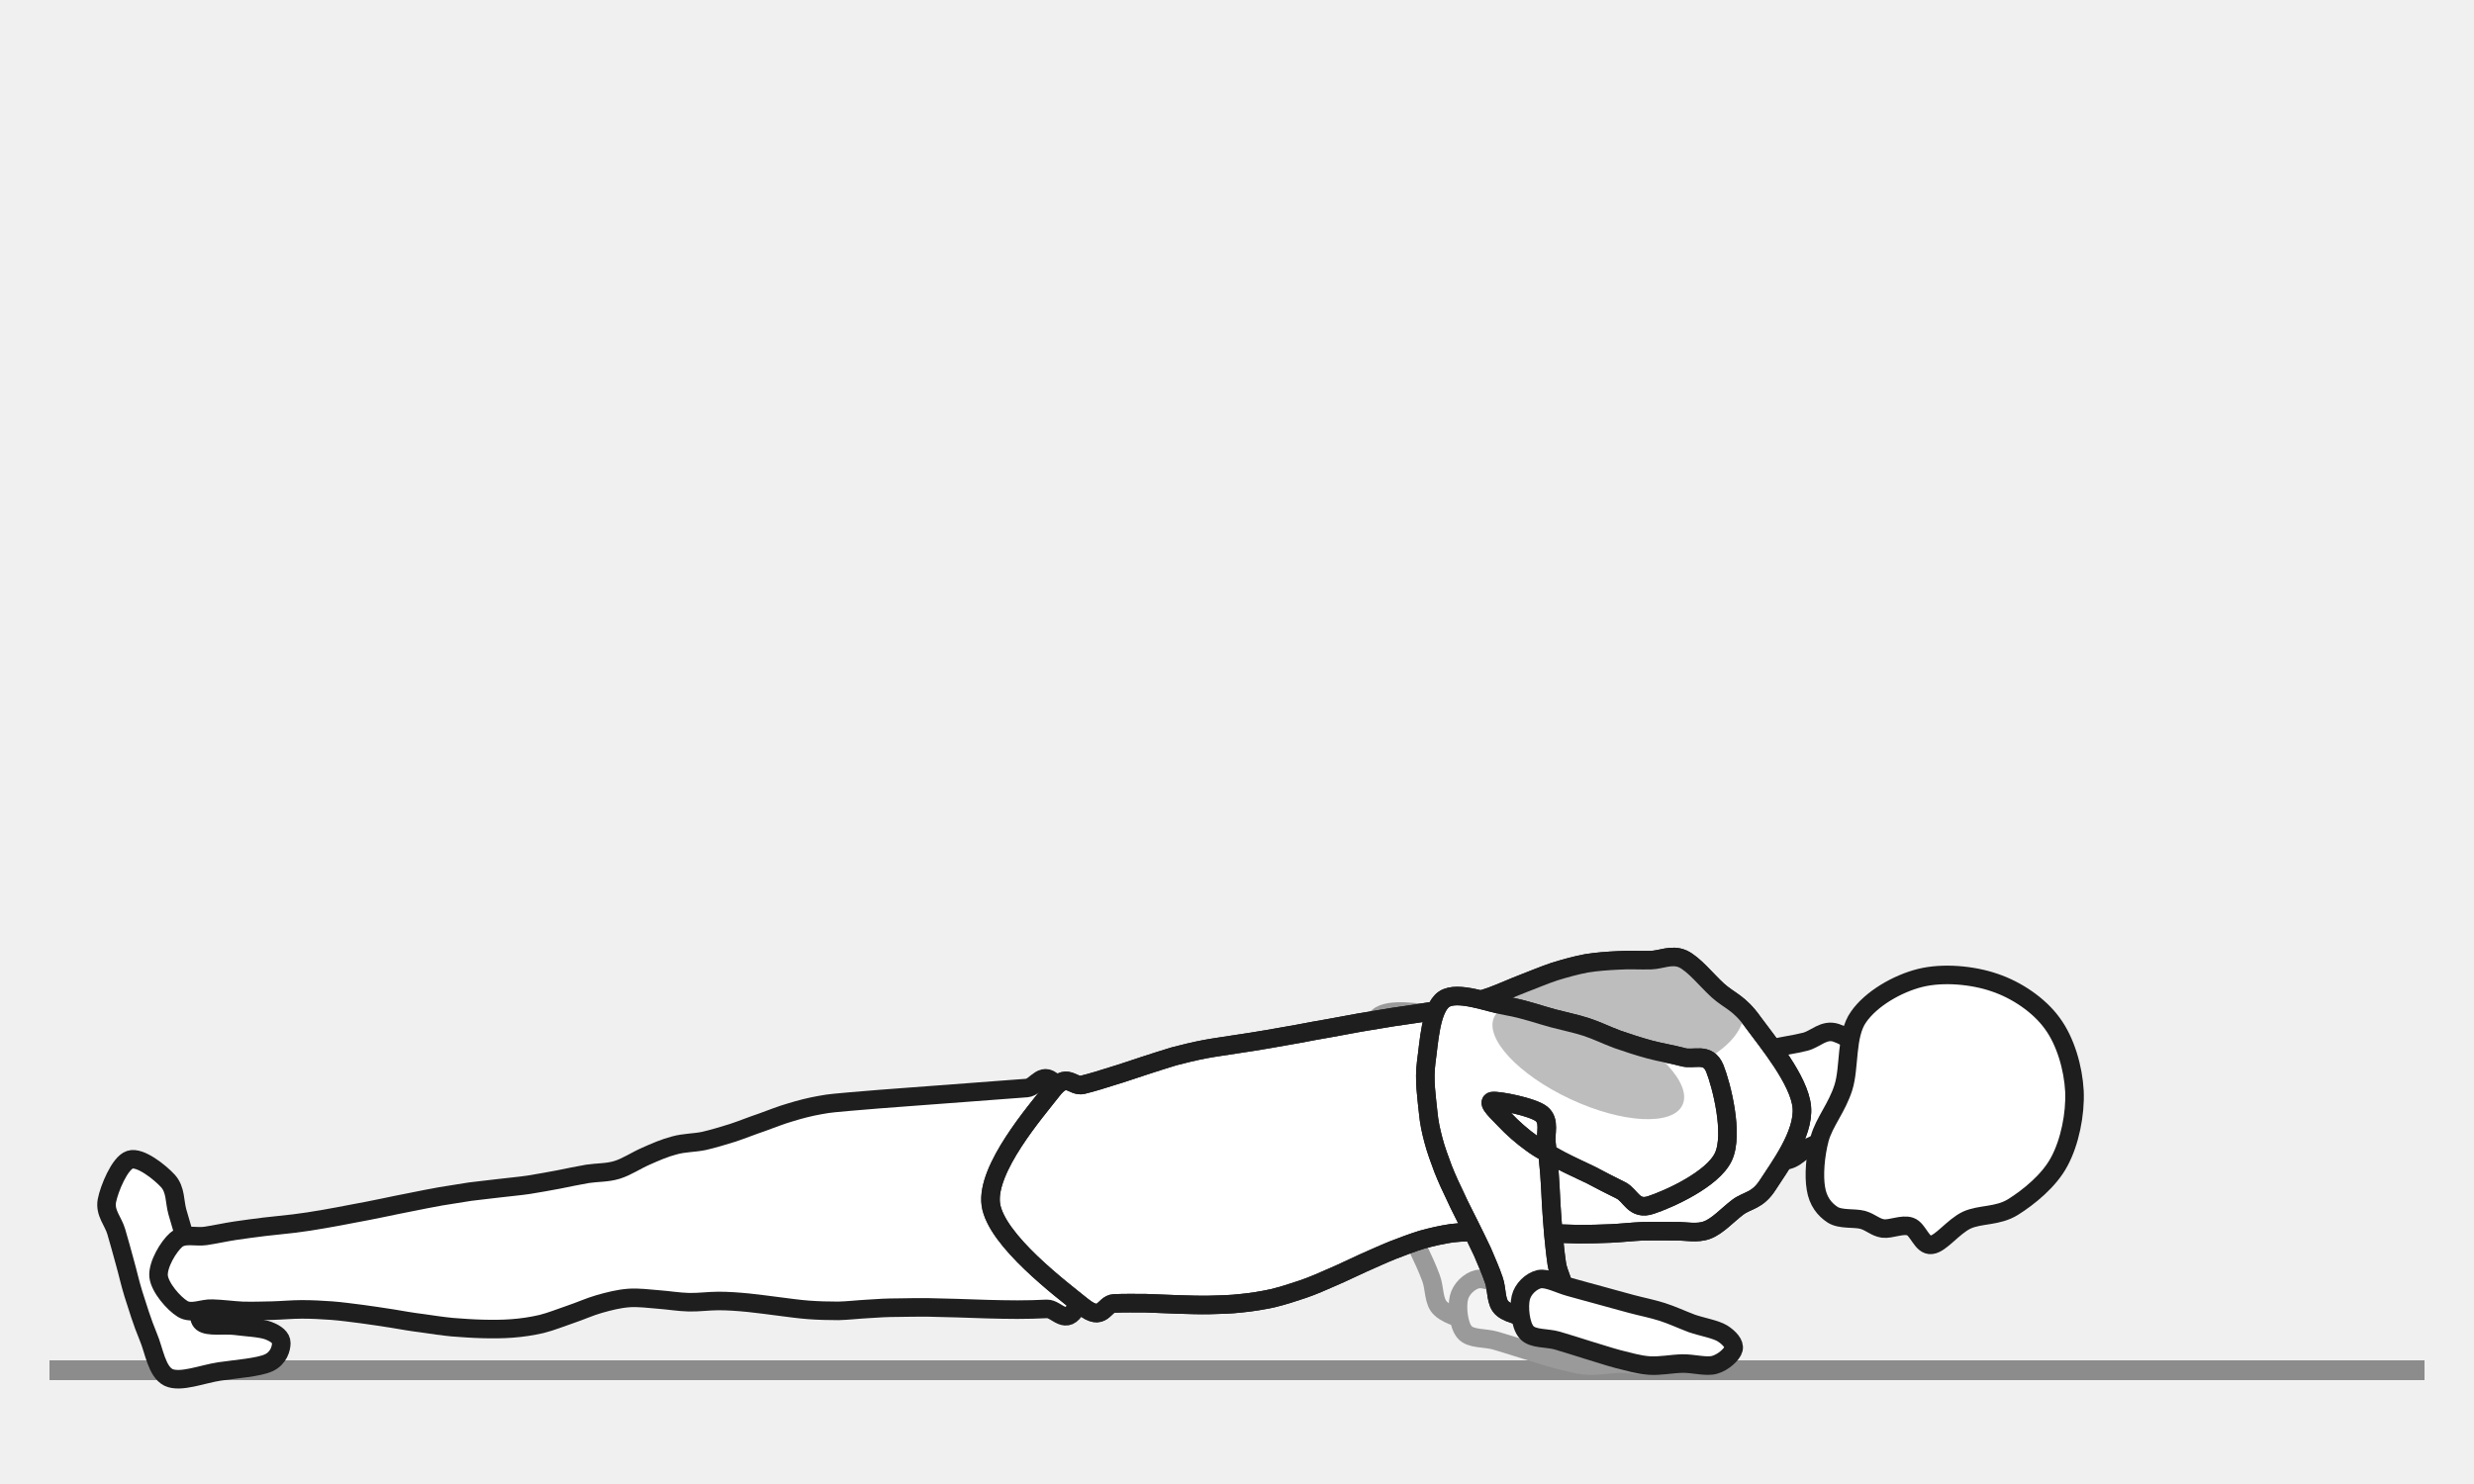
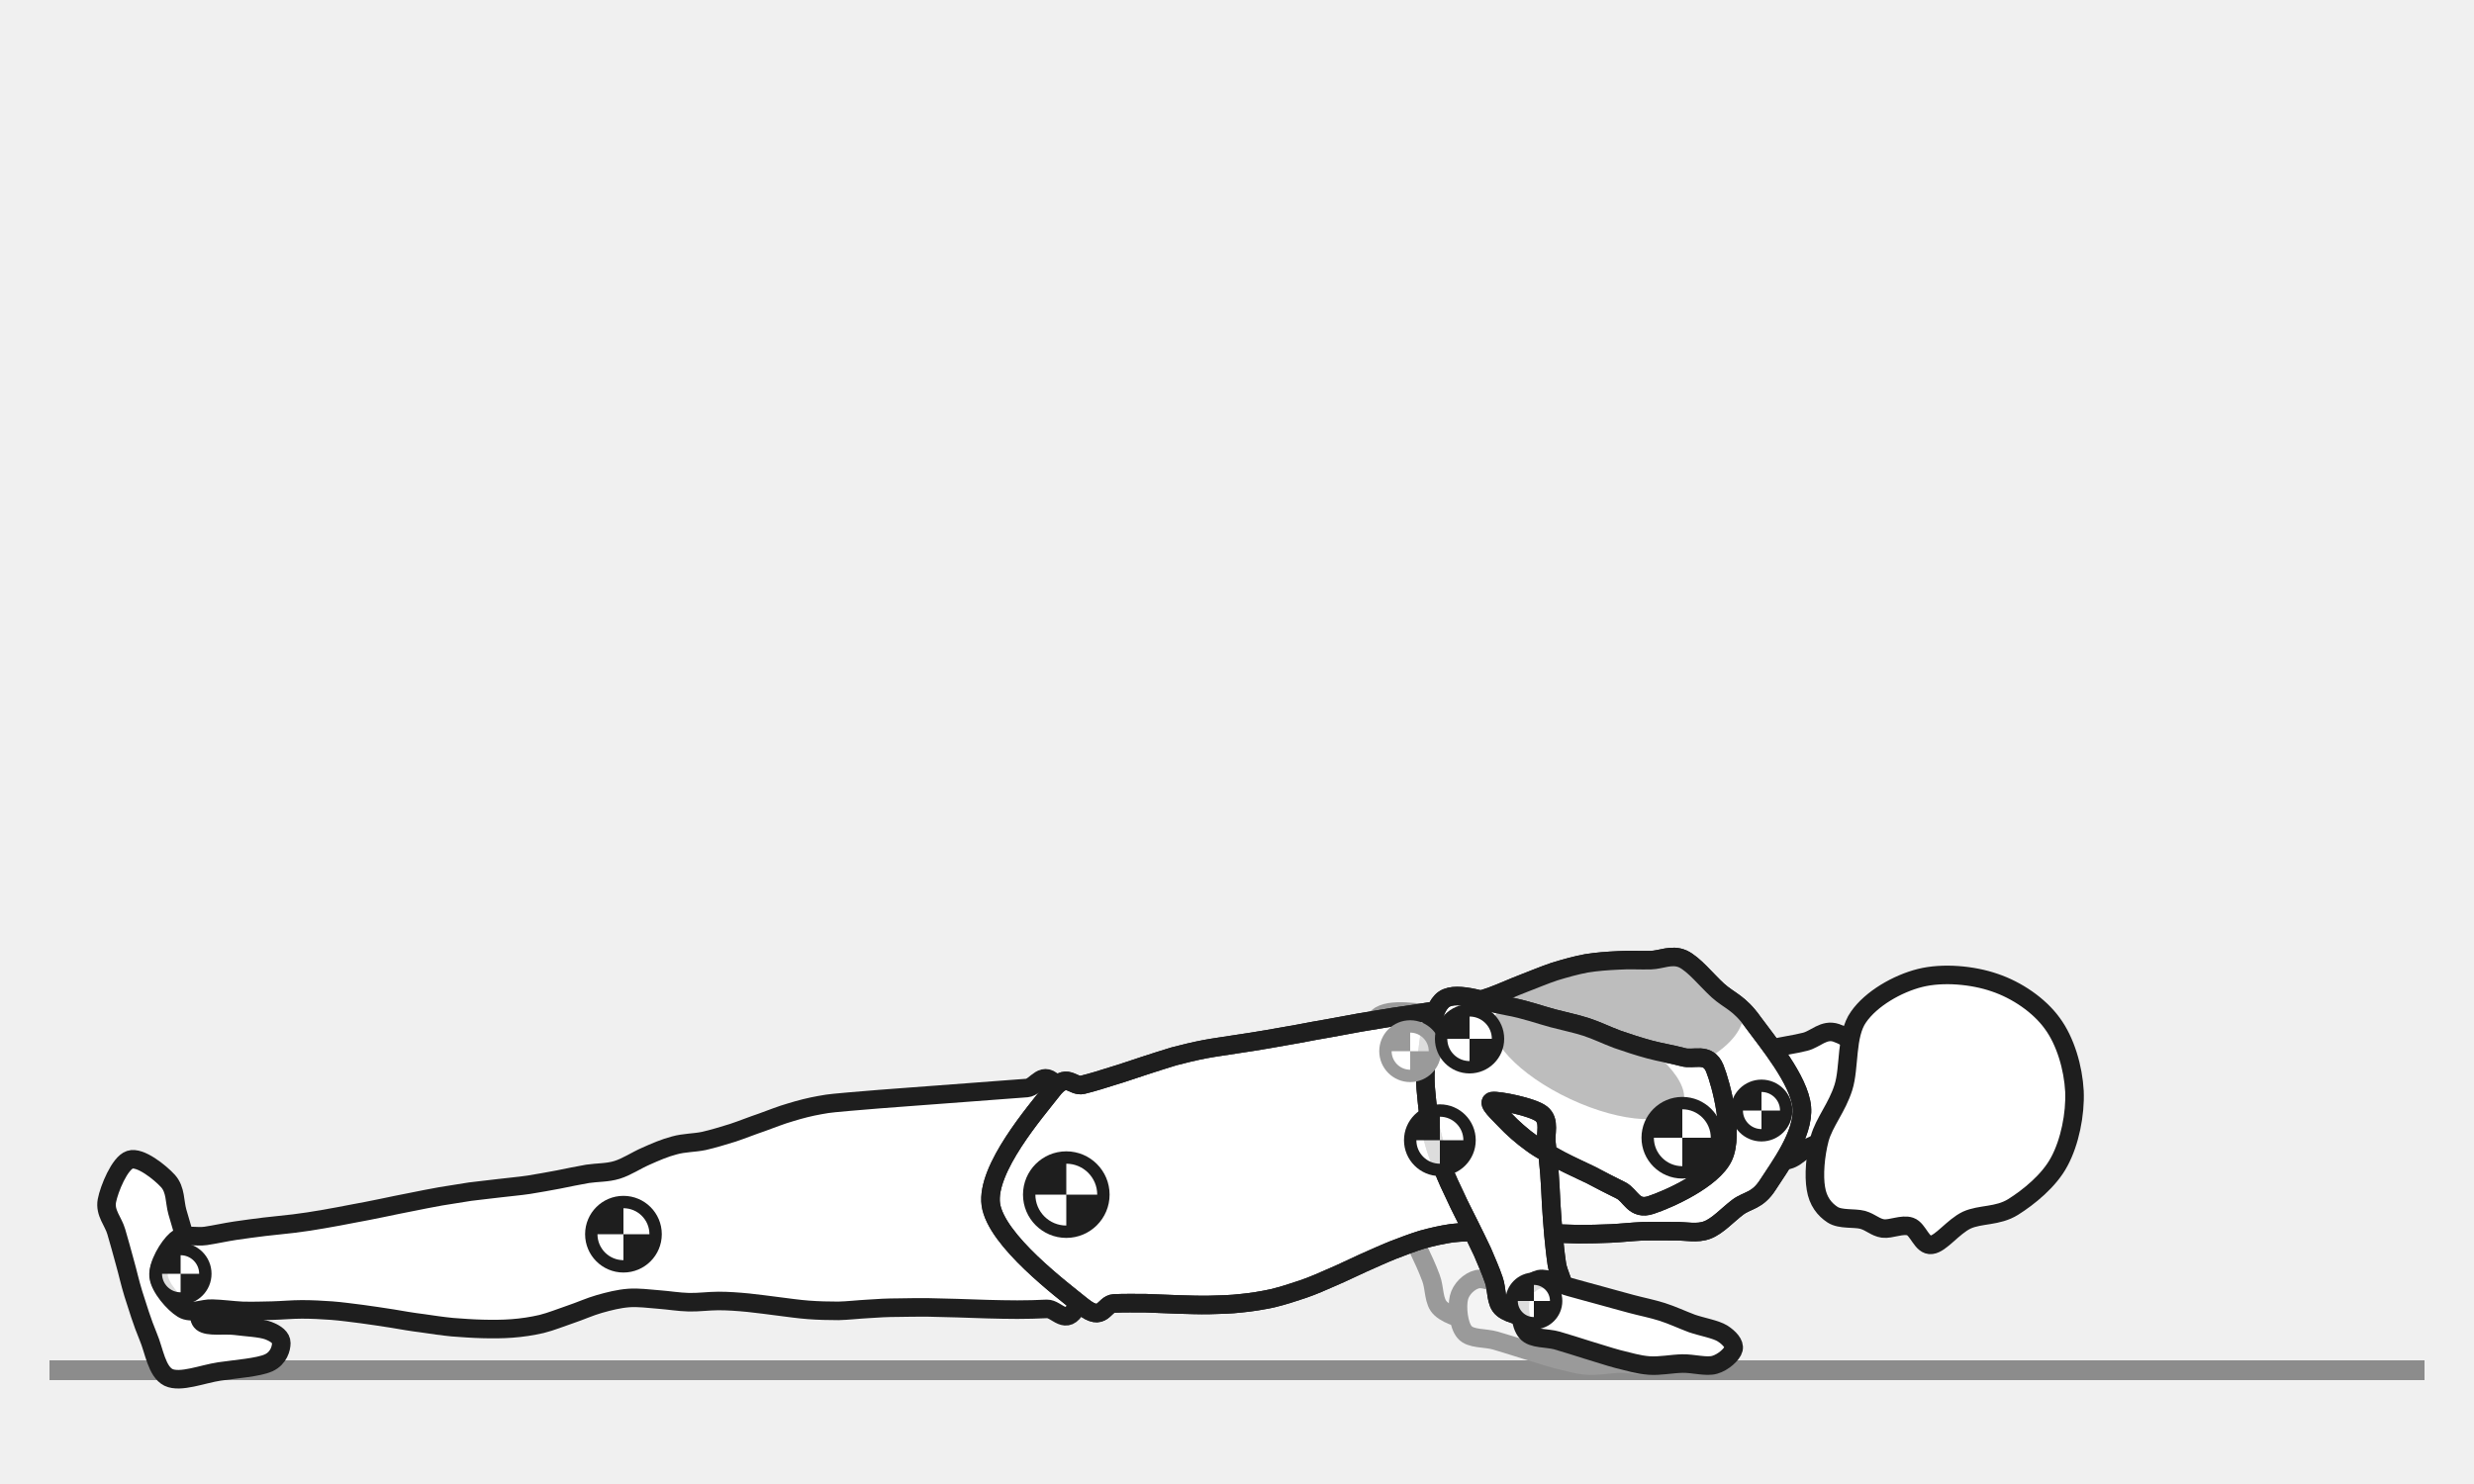
<svg xmlns="http://www.w3.org/2000/svg" viewBox="0 0 100 60" role="img" aria-label="腕立て伏せ 下の姿勢">
  <defs>
    <clipPath id="pu2c1">
      <path d="M71.46 47.90 C71.03 48.57 70.64 48.51 70.24 48.81 C69.83 49.12 69.43 49.57 69.01 49.73 C68.59 49.89 68.15 49.77 67.71 49.78 C67.28 49.78 66.84 49.77 66.41 49.78 C65.97 49.80 65.54 49.85 65.11 49.87 C64.68 49.89 64.24 49.90 63.81 49.90 C63.37 49.89 62.94 49.87 62.50 49.86 C62.06 49.85 61.62 49.82 61.19 49.81 C60.76 49.80 60.35 49.79 59.93 49.80 C59.51 49.81 59.09 49.81 58.68 49.86 C58.27 49.92 57.88 50.01 57.48 50.12 C57.09 50.24 56.70 50.39 56.31 50.54 C55.91 50.70 55.50 50.89 55.09 51.07 C54.69 51.25 54.29 51.45 53.89 51.62 C53.48 51.80 53.08 51.98 52.67 52.12 C52.26 52.26 51.85 52.39 51.44 52.49 C51.02 52.58 50.60 52.65 50.18 52.69 C49.75 52.74 49.33 52.75 48.90 52.76 C48.47 52.77 48.04 52.75 47.61 52.74 C47.18 52.73 46.74 52.70 46.31 52.69 C45.88 52.69 45.45 52.68 45.03 52.70 C44.60 52.72 44.59 53.48 43.76 52.82 C42.93 52.15 40.26 50.15 40.05 48.70 C39.85 47.25 41.89 44.91 42.51 44.11 C43.12 43.30 43.34 43.96 43.76 43.86 C44.17 43.76 44.58 43.63 44.99 43.50 C45.40 43.38 45.81 43.23 46.22 43.10 C46.63 42.97 47.04 42.83 47.45 42.71 C47.87 42.60 48.28 42.50 48.70 42.42 C49.12 42.34 49.54 42.29 49.96 42.22 C50.38 42.16 50.80 42.09 51.22 42.02 C51.64 41.95 52.05 41.87 52.47 41.80 C52.89 41.72 53.31 41.64 53.73 41.57 C54.15 41.49 54.55 41.42 54.98 41.34 C55.41 41.27 55.87 41.19 56.31 41.12 C56.75 41.05 57.19 41.00 57.64 40.92 C58.08 40.85 58.54 40.80 58.99 40.69 C59.43 40.58 59.89 40.42 60.32 40.27 C60.75 40.11 61.16 39.92 61.58 39.76 C62.00 39.60 62.42 39.42 62.84 39.28 C63.27 39.15 63.69 39.03 64.12 38.95 C64.55 38.88 64.98 38.85 65.41 38.83 C65.85 38.80 66.28 38.83 66.72 38.82 C67.15 38.81 67.56 38.57 68.02 38.77 C68.47 38.98 68.97 39.62 69.44 40.05 C69.91 40.47 70.30 40.54 70.86 41.33 C71.43 42.11 72.73 43.67 72.83 44.76 C72.93 45.86 71.89 47.22 71.46 47.90Z" />
    </clipPath>
    <clipPath id="pu2c2">
      <path d="M66.73 48.72 C66.04 48.95 65.92 48.33 65.52 48.13 C65.11 47.93 64.71 47.72 64.31 47.51 C63.90 47.31 63.49 47.13 63.09 46.92 C62.69 46.70 62.29 46.50 61.92 46.23 C61.54 45.96 61.12 45.59 60.85 45.30 C60.59 45.02 60.08 44.57 60.32 44.52 C60.56 44.48 61.94 44.75 62.30 45.03 C62.67 45.32 62.45 45.83 62.51 46.23 C62.56 46.64 62.59 47.04 62.63 47.45 C62.66 47.86 62.68 48.27 62.70 48.68 C62.73 49.09 62.75 49.50 62.79 49.91 C62.83 50.32 62.87 50.72 62.93 51.12 C62.99 51.52 63.30 51.97 63.17 52.31 C63.04 52.66 62.55 53.11 62.15 53.21 C61.74 53.31 61.03 53.15 60.74 52.91 C60.44 52.67 60.52 52.13 60.38 51.75 C60.25 51.37 60.08 50.99 59.92 50.61 C59.75 50.24 59.56 49.87 59.38 49.50 C59.20 49.13 59.00 48.76 58.83 48.38 C58.65 48.01 58.48 47.64 58.33 47.26 C58.19 46.88 58.04 46.49 57.94 46.10 C57.84 45.71 57.77 45.44 57.72 44.91 C57.67 44.38 57.55 43.68 57.65 42.93 C57.76 42.18 57.82 40.78 58.37 40.40 C58.92 40.03 60.19 40.56 60.93 40.68 C61.66 40.81 62.24 41.03 62.77 41.17 C63.30 41.31 63.67 41.38 64.11 41.52 C64.54 41.66 64.94 41.86 65.37 42.02 C65.80 42.17 66.23 42.31 66.67 42.43 C67.11 42.55 67.58 42.62 68.02 42.74 C68.46 42.87 69.03 42.52 69.31 43.19 C69.58 43.86 70.09 45.85 69.66 46.77 C69.23 47.69 67.43 48.49 66.73 48.72Z" />
    </clipPath>
  </defs>
  <line x1="2" y1="55.4" x2="98" y2="55.4" stroke="#8C8C8C" stroke-width="0.8" />
  <path d="M67.09 48.86 C66.45 49.18 66.28 48.59 65.87 48.46 C65.47 48.32 65.06 48.18 64.66 48.03 C64.26 47.89 63.85 47.75 63.45 47.61 C63.04 47.47 62.63 47.36 62.23 47.21 C61.83 47.06 61.43 46.92 61.04 46.73 C60.65 46.54 60.28 46.30 59.90 46.08 C59.52 45.85 59.05 45.58 58.78 45.36 C58.51 45.15 58.08 44.72 58.28 44.80 C58.47 44.87 59.64 45.41 59.95 45.79 C60.26 46.17 60.08 46.65 60.12 47.09 C60.17 47.52 60.19 47.96 60.21 48.40 C60.24 48.84 60.25 49.29 60.29 49.73 C60.32 50.16 60.36 50.60 60.42 51.03 C60.48 51.46 60.79 51.93 60.66 52.31 C60.54 52.69 60.08 53.23 59.68 53.33 C59.28 53.43 58.54 53.19 58.24 52.91 C57.93 52.64 58.00 52.08 57.84 51.67 C57.69 51.26 57.50 50.86 57.31 50.46 C57.12 50.06 56.91 49.67 56.71 49.27 C56.51 48.87 56.30 48.48 56.12 48.08 C55.94 47.67 55.77 47.27 55.64 46.86 C55.51 46.44 55.40 46.14 55.33 45.59 C55.26 45.05 55.18 44.33 55.23 43.59 C55.29 42.84 55.19 41.56 55.68 41.13 C56.17 40.70 57.44 40.99 58.17 41.02 C58.90 41.05 59.53 41.25 60.06 41.33 C60.60 41.41 60.93 41.44 61.35 41.51 C61.78 41.58 62.21 41.64 62.63 41.73 C63.05 41.82 63.45 41.96 63.87 42.06 C64.28 42.17 64.70 42.28 65.12 42.36 C65.54 42.44 65.98 42.49 66.41 42.55 C66.83 42.61 67.27 42.66 67.69 42.74 C68.11 42.82 68.60 42.41 68.94 43.05 C69.28 43.68 70.05 45.59 69.74 46.55 C69.44 47.52 67.74 48.54 67.09 48.86Z" fill="#F4F4F4" stroke="#9A9A9A" stroke-width="0.75" stroke-linejoin="round" />
  <path d="M59.71 51.72 C60.04 51.65 60.54 51.93 60.96 52.04 C61.37 52.15 61.78 52.27 62.20 52.38 C62.61 52.49 63.02 52.61 63.44 52.72 C63.85 52.83 64.27 52.91 64.68 53.04 C65.09 53.17 65.49 53.36 65.89 53.51 C66.30 53.65 66.84 53.74 67.12 53.91 C67.40 54.09 67.62 54.33 67.57 54.54 C67.52 54.75 67.16 55.08 66.81 55.18 C66.47 55.28 65.94 55.12 65.50 55.13 C65.06 55.14 64.59 55.24 64.16 55.21 C63.73 55.18 63.32 55.05 62.90 54.95 C62.49 54.84 62.08 54.70 61.67 54.58 C61.26 54.45 60.85 54.32 60.44 54.20 C60.03 54.08 59.44 54.15 59.20 53.86 C58.95 53.58 58.88 52.83 58.97 52.47 C59.05 52.12 59.38 51.80 59.71 51.72Z" fill="#F4F4F4" stroke="#9A9A9A" stroke-width="0.75" stroke-linejoin="round" />
  <path d="M75.54 45.32 C75.27 45.77 74.73 45.65 74.33 45.82 C73.93 46.00 73.53 46.20 73.13 46.38 C72.73 46.55 72.45 47.05 71.92 46.88 C71.39 46.71 70.20 46.06 69.95 45.37 C69.69 44.68 70.10 43.25 70.39 42.75 C70.67 42.26 71.23 42.50 71.65 42.39 C72.08 42.28 72.53 42.23 72.96 42.12 C73.38 42.02 73.72 41.59 74.22 41.76 C74.72 41.93 75.73 42.55 75.95 43.14 C76.17 43.74 75.82 44.87 75.54 45.32Z" fill="#FFFFFF" stroke="#1E1E1E" stroke-width="0.75" stroke-linejoin="round" />
  <path d="M77.61 39.54 C78.53 39.31 79.74 39.42 80.63 39.73 C81.52 40.03 82.42 40.64 82.95 41.37 C83.49 42.10 83.80 43.18 83.85 44.12 C83.89 45.05 83.66 46.18 83.24 46.96 C82.83 47.74 81.99 48.41 81.37 48.80 C80.74 49.19 80.05 49.08 79.50 49.33 C78.95 49.59 78.45 50.29 78.07 50.33 C77.68 50.38 77.54 49.70 77.21 49.59 C76.89 49.48 76.43 49.71 76.11 49.67 C75.79 49.62 75.63 49.42 75.29 49.32 C74.95 49.23 74.39 49.32 74.07 49.11 C73.75 48.90 73.48 48.57 73.40 48.05 C73.31 47.54 73.37 46.72 73.55 46.04 C73.74 45.36 74.25 44.79 74.51 43.97 C74.77 43.15 74.60 41.85 75.12 41.12 C75.63 40.38 76.69 39.77 77.61 39.54Z" fill="#FFFFFF" stroke="#1E1E1E" stroke-width="0.75" stroke-linejoin="round" />
  <path d="M6.79 47.75 C7.11 48.11 7.05 48.58 7.17 49.00 C7.30 49.42 7.41 49.84 7.53 50.26 C7.64 50.67 7.78 51.15 7.87 51.51 C7.96 51.88 8.01 52.14 8.06 52.47 C8.11 52.79 7.94 53.28 8.17 53.47 C8.41 53.66 9.05 53.55 9.49 53.60 C9.94 53.66 10.53 53.68 10.85 53.80 C11.16 53.92 11.37 54.08 11.37 54.30 C11.37 54.51 11.27 54.91 10.86 55.10 C10.44 55.29 9.54 55.35 8.87 55.45 C8.19 55.55 7.29 55.92 6.81 55.69 C6.33 55.45 6.23 54.60 5.99 54.04 C5.75 53.47 5.55 52.81 5.39 52.31 C5.24 51.82 5.17 51.47 5.05 51.05 C4.94 50.63 4.82 50.22 4.70 49.80 C4.58 49.38 4.23 49.04 4.32 48.55 C4.41 48.07 4.84 47.02 5.25 46.89 C5.66 46.75 6.47 47.40 6.79 47.75Z" fill="#FFFFFF" stroke="#1E1E1E" stroke-width="0.75" stroke-linejoin="round" />
  <path d="M43.52 52.84 C43.09 53.65 42.72 52.91 42.32 52.92 C41.92 52.94 41.52 52.95 41.12 52.95 C40.72 52.95 40.31 52.94 39.91 52.93 C39.51 52.92 39.11 52.90 38.70 52.89 C38.30 52.88 37.90 52.87 37.50 52.86 C37.09 52.86 36.69 52.86 36.29 52.87 C35.89 52.87 35.49 52.89 35.09 52.92 C34.69 52.94 34.29 52.99 33.89 53.00 C33.49 53.00 33.09 52.99 32.68 52.96 C32.28 52.93 31.87 52.87 31.47 52.82 C31.06 52.77 30.65 52.71 30.25 52.67 C29.84 52.63 29.44 52.60 29.04 52.60 C28.64 52.60 28.24 52.66 27.84 52.65 C27.43 52.64 27.03 52.57 26.62 52.54 C26.22 52.51 25.81 52.45 25.41 52.48 C25.01 52.51 24.62 52.61 24.23 52.72 C23.84 52.83 23.45 53.01 23.06 53.14 C22.67 53.27 22.29 53.43 21.89 53.53 C21.50 53.62 21.10 53.68 20.70 53.71 C20.31 53.74 19.90 53.74 19.50 53.73 C19.10 53.72 18.69 53.69 18.29 53.66 C17.88 53.62 17.48 53.56 17.07 53.50 C16.66 53.45 16.26 53.38 15.85 53.31 C15.44 53.25 15.03 53.18 14.63 53.13 C14.22 53.08 13.81 53.02 13.41 52.99 C13.00 52.96 12.60 52.94 12.20 52.94 C11.80 52.94 11.40 52.98 11.00 52.99 C10.60 53.00 10.20 53.01 9.79 53.00 C9.39 52.98 8.98 52.92 8.58 52.91 C8.18 52.89 7.74 53.14 7.38 52.92 C7.02 52.70 6.46 52.06 6.41 51.60 C6.37 51.13 6.81 50.40 7.12 50.13 C7.44 49.86 7.92 50.03 8.31 49.97 C8.71 49.91 9.10 49.82 9.50 49.76 C9.90 49.70 10.29 49.65 10.69 49.60 C11.09 49.55 11.49 49.52 11.88 49.47 C12.28 49.42 12.68 49.36 13.07 49.29 C13.47 49.22 13.86 49.15 14.26 49.07 C14.65 49.00 15.05 48.92 15.44 48.84 C15.84 48.76 16.23 48.67 16.62 48.60 C17.02 48.52 17.41 48.44 17.81 48.37 C18.20 48.31 18.60 48.24 19.00 48.18 C19.39 48.13 19.79 48.09 20.19 48.04 C20.59 47.99 20.98 47.96 21.38 47.90 C21.78 47.84 22.17 47.76 22.57 47.69 C22.96 47.61 23.35 47.53 23.75 47.46 C24.15 47.40 24.55 47.42 24.94 47.30 C25.33 47.18 25.71 46.92 26.10 46.75 C26.48 46.58 26.87 46.41 27.26 46.31 C27.65 46.20 28.06 46.21 28.45 46.13 C28.84 46.04 29.23 45.92 29.62 45.80 C30.01 45.67 30.40 45.51 30.79 45.38 C31.18 45.24 31.57 45.08 31.96 44.97 C32.35 44.85 32.74 44.75 33.14 44.68 C33.53 44.60 33.93 44.58 34.33 44.54 C34.73 44.50 35.13 44.48 35.53 44.44 C35.92 44.41 36.32 44.38 36.72 44.35 C37.12 44.32 37.52 44.29 37.92 44.26 C38.32 44.23 38.72 44.20 39.12 44.17 C39.51 44.14 39.91 44.11 40.31 44.08 C40.71 44.05 41.11 44.02 41.51 43.99 C41.91 43.95 42.14 43.20 42.70 43.88 C43.27 44.57 44.76 46.61 44.90 48.10 C45.03 49.59 43.95 52.04 43.52 52.84Z" fill="#FFFFFF" stroke="#1E1E1E" stroke-width="0.75" stroke-linejoin="round" />
  <path d="M71.46 47.90 C71.03 48.57 70.64 48.51 70.24 48.81 C69.83 49.12 69.43 49.57 69.01 49.73 C68.59 49.89 68.15 49.77 67.71 49.78 C67.28 49.78 66.84 49.77 66.41 49.78 C65.97 49.80 65.54 49.85 65.11 49.87 C64.68 49.89 64.24 49.90 63.81 49.90 C63.37 49.89 62.94 49.87 62.50 49.86 C62.06 49.85 61.62 49.82 61.19 49.81 C60.76 49.80 60.35 49.79 59.93 49.80 C59.51 49.81 59.09 49.81 58.68 49.86 C58.27 49.92 57.88 50.01 57.48 50.12 C57.09 50.24 56.70 50.39 56.31 50.54 C55.91 50.70 55.50 50.89 55.09 51.07 C54.69 51.25 54.29 51.45 53.89 51.62 C53.48 51.80 53.08 51.98 52.67 52.12 C52.26 52.26 51.85 52.39 51.44 52.49 C51.02 52.58 50.60 52.65 50.18 52.69 C49.75 52.74 49.33 52.75 48.90 52.76 C48.47 52.77 48.04 52.75 47.61 52.74 C47.18 52.73 46.74 52.70 46.31 52.69 C45.88 52.69 45.45 52.68 45.03 52.70 C44.60 52.72 44.59 53.48 43.76 52.82 C42.93 52.15 40.26 50.15 40.05 48.70 C39.85 47.25 41.89 44.91 42.51 44.11 C43.12 43.30 43.34 43.96 43.76 43.86 C44.17 43.76 44.58 43.63 44.99 43.50 C45.40 43.38 45.81 43.23 46.22 43.10 C46.63 42.97 47.04 42.83 47.45 42.71 C47.87 42.60 48.28 42.50 48.70 42.42 C49.12 42.34 49.54 42.29 49.96 42.22 C50.38 42.16 50.80 42.09 51.22 42.02 C51.64 41.95 52.05 41.87 52.47 41.80 C52.89 41.72 53.31 41.64 53.73 41.57 C54.15 41.49 54.55 41.42 54.98 41.34 C55.41 41.27 55.87 41.19 56.31 41.12 C56.75 41.05 57.19 41.00 57.64 40.92 C58.08 40.85 58.54 40.80 58.99 40.69 C59.43 40.58 59.89 40.42 60.32 40.27 C60.75 40.11 61.16 39.92 61.58 39.76 C62.00 39.60 62.42 39.42 62.84 39.28 C63.27 39.15 63.69 39.03 64.12 38.95 C64.55 38.88 64.98 38.85 65.41 38.83 C65.85 38.80 66.28 38.83 66.72 38.82 C67.15 38.81 67.56 38.57 68.02 38.77 C68.47 38.98 68.97 39.62 69.44 40.05 C69.91 40.47 70.30 40.54 70.86 41.33 C71.43 42.11 72.73 43.67 72.83 44.76 C72.93 45.86 71.89 47.22 71.46 47.90Z" fill="#FFFFFF" stroke="#1E1E1E" stroke-width="0.75" stroke-linejoin="round" />
  <g clip-path="url(#pu2c1)">
    <ellipse cx="65.0" cy="41.3" rx="5.5" ry="2.6" transform="rotate(175 65.0 41.3)" fill="#BDBDBD" />
  </g>
  <path d="M71.46 47.90 C71.03 48.57 70.64 48.51 70.24 48.81 C69.83 49.12 69.43 49.57 69.01 49.73 C68.59 49.89 68.15 49.77 67.71 49.78 C67.28 49.78 66.84 49.77 66.41 49.78 C65.97 49.80 65.54 49.85 65.11 49.87 C64.68 49.89 64.24 49.90 63.81 49.90 C63.37 49.89 62.94 49.87 62.50 49.86 C62.06 49.85 61.62 49.82 61.19 49.81 C60.76 49.80 60.35 49.79 59.93 49.80 C59.51 49.81 59.09 49.81 58.68 49.86 C58.27 49.92 57.88 50.01 57.48 50.12 C57.09 50.24 56.70 50.39 56.31 50.54 C55.91 50.70 55.50 50.89 55.09 51.07 C54.69 51.25 54.29 51.45 53.89 51.62 C53.48 51.80 53.08 51.98 52.67 52.12 C52.26 52.26 51.85 52.39 51.44 52.49 C51.02 52.58 50.60 52.65 50.18 52.69 C49.75 52.74 49.33 52.75 48.90 52.76 C48.47 52.77 48.04 52.75 47.61 52.74 C47.18 52.73 46.74 52.70 46.31 52.69 C45.88 52.69 45.45 52.68 45.03 52.70 C44.60 52.72 44.59 53.48 43.76 52.82 C42.93 52.15 40.26 50.15 40.05 48.70 C39.85 47.25 41.89 44.91 42.51 44.11 C43.12 43.30 43.34 43.96 43.76 43.86 C44.17 43.76 44.58 43.63 44.99 43.50 C45.40 43.38 45.81 43.23 46.22 43.10 C46.63 42.97 47.04 42.83 47.45 42.71 C47.87 42.60 48.28 42.50 48.70 42.42 C49.12 42.34 49.54 42.29 49.96 42.22 C50.38 42.16 50.80 42.09 51.22 42.02 C51.64 41.95 52.05 41.87 52.47 41.80 C52.89 41.72 53.31 41.64 53.73 41.57 C54.15 41.49 54.55 41.42 54.98 41.34 C55.41 41.27 55.87 41.19 56.31 41.12 C56.75 41.05 57.19 41.00 57.64 40.92 C58.08 40.85 58.54 40.80 58.99 40.69 C59.43 40.58 59.89 40.42 60.32 40.27 C60.75 40.11 61.16 39.92 61.58 39.76 C62.00 39.60 62.42 39.42 62.84 39.28 C63.27 39.15 63.69 39.03 64.12 38.95 C64.55 38.88 64.98 38.85 65.41 38.83 C65.85 38.80 66.28 38.83 66.72 38.82 C67.15 38.81 67.56 38.57 68.02 38.77 C68.47 38.98 68.97 39.62 69.44 40.05 C69.91 40.47 70.30 40.54 70.86 41.33 C71.43 42.11 72.73 43.67 72.83 44.76 C72.93 45.86 71.89 47.22 71.46 47.90Z" fill="none" stroke="#1E1E1E" stroke-width="0.75" />
  <path d="M66.73 48.72 C66.04 48.95 65.92 48.33 65.52 48.13 C65.11 47.93 64.71 47.72 64.31 47.51 C63.90 47.31 63.49 47.13 63.09 46.92 C62.69 46.70 62.29 46.50 61.92 46.23 C61.54 45.96 61.12 45.59 60.85 45.30 C60.59 45.02 60.08 44.57 60.32 44.52 C60.56 44.48 61.94 44.75 62.30 45.03 C62.67 45.32 62.45 45.83 62.51 46.23 C62.56 46.64 62.59 47.04 62.63 47.45 C62.66 47.86 62.68 48.27 62.70 48.68 C62.73 49.09 62.75 49.50 62.79 49.91 C62.83 50.32 62.87 50.72 62.93 51.12 C62.99 51.52 63.30 51.97 63.17 52.31 C63.04 52.66 62.55 53.11 62.15 53.21 C61.74 53.31 61.03 53.15 60.74 52.91 C60.44 52.67 60.52 52.13 60.38 51.75 C60.25 51.37 60.08 50.99 59.92 50.61 C59.75 50.24 59.56 49.87 59.38 49.50 C59.20 49.13 59.00 48.76 58.83 48.38 C58.65 48.01 58.48 47.64 58.33 47.26 C58.19 46.88 58.04 46.49 57.94 46.10 C57.84 45.71 57.77 45.44 57.72 44.91 C57.67 44.38 57.55 43.68 57.65 42.93 C57.76 42.18 57.82 40.78 58.37 40.40 C58.92 40.03 60.19 40.56 60.93 40.68 C61.66 40.81 62.24 41.03 62.77 41.17 C63.30 41.31 63.67 41.38 64.11 41.52 C64.54 41.66 64.94 41.86 65.37 42.02 C65.80 42.17 66.23 42.31 66.67 42.43 C67.11 42.55 67.58 42.62 68.02 42.74 C68.46 42.87 69.03 42.52 69.31 43.19 C69.58 43.86 70.09 45.85 69.66 46.77 C69.23 47.69 67.43 48.49 66.73 48.72Z" fill="#FFFFFF" stroke="#1E1E1E" stroke-width="0.75" stroke-linejoin="round" />
  <g clip-path="url(#pu2c2)">
    <ellipse cx="64.2" cy="42.9" rx="4.2" ry="1.7" transform="rotate(-155 64.2 42.9)" fill="#BDBDBD" />
  </g>
  <path d="M66.73 48.72 C66.04 48.95 65.92 48.33 65.52 48.13 C65.11 47.93 64.71 47.72 64.31 47.51 C63.90 47.31 63.49 47.13 63.09 46.92 C62.69 46.70 62.29 46.50 61.92 46.23 C61.54 45.96 61.12 45.59 60.85 45.30 C60.59 45.02 60.08 44.57 60.32 44.52 C60.56 44.48 61.94 44.75 62.30 45.03 C62.67 45.32 62.45 45.83 62.51 46.23 C62.56 46.64 62.59 47.04 62.63 47.45 C62.66 47.86 62.68 48.27 62.70 48.68 C62.73 49.09 62.75 49.50 62.79 49.91 C62.83 50.32 62.87 50.72 62.93 51.12 C62.99 51.52 63.30 51.97 63.17 52.31 C63.04 52.66 62.55 53.11 62.15 53.21 C61.74 53.31 61.03 53.15 60.74 52.91 C60.44 52.67 60.52 52.13 60.38 51.75 C60.25 51.37 60.08 50.99 59.92 50.61 C59.75 50.24 59.56 49.87 59.38 49.50 C59.20 49.13 59.00 48.76 58.83 48.38 C58.65 48.01 58.48 47.64 58.33 47.26 C58.19 46.88 58.04 46.49 57.94 46.10 C57.84 45.71 57.77 45.44 57.72 44.91 C57.67 44.38 57.55 43.68 57.65 42.93 C57.76 42.18 57.82 40.78 58.37 40.40 C58.92 40.03 60.19 40.56 60.93 40.68 C61.66 40.81 62.24 41.03 62.77 41.17 C63.30 41.31 63.67 41.38 64.11 41.52 C64.54 41.66 64.94 41.86 65.37 42.02 C65.80 42.17 66.23 42.31 66.67 42.43 C67.11 42.55 67.58 42.62 68.02 42.74 C68.46 42.87 69.03 42.52 69.31 43.19 C69.58 43.86 70.09 45.85 69.66 46.77 C69.23 47.69 67.43 48.49 66.73 48.72Z" fill="none" stroke="#1E1E1E" stroke-width="0.75" />
  <path d="M62.21 51.72 C62.54 51.65 63.04 51.93 63.46 52.04 C63.87 52.15 64.28 52.27 64.70 52.38 C65.11 52.49 65.52 52.61 65.94 52.72 C66.35 52.83 66.77 52.91 67.18 53.04 C67.59 53.17 67.99 53.36 68.39 53.51 C68.80 53.65 69.34 53.74 69.62 53.91 C69.90 54.09 70.12 54.33 70.07 54.54 C70.02 54.75 69.66 55.08 69.31 55.18 C68.97 55.28 68.44 55.12 68.00 55.13 C67.56 55.14 67.09 55.24 66.66 55.21 C66.23 55.18 65.82 55.05 65.40 54.95 C64.99 54.84 64.58 54.70 64.17 54.58 C63.76 54.45 63.35 54.32 62.94 54.20 C62.53 54.08 61.94 54.15 61.70 53.86 C61.45 53.58 61.38 52.83 61.47 52.47 C61.55 52.12 61.88 51.80 62.21 51.72Z" fill="#FFFFFF" stroke="#1E1E1E" stroke-width="0.75" stroke-linejoin="round" />
+   <circle cx="57.0" cy="42.5" r="1.0" fill="#FFFFFF" fill-opacity="0.85" stroke="#9A9A9A" stroke-width="0.5" />
+   <path d="M57.0 42.5 L58.0 42.5 A1.0 1.0 0 0 1 57.0 43.5Z M57.0 42.5 L56.0 42.5 A1.0 1.0 0 0 1 57.0 41.5Z" fill="#9A9A9A" />
+   <circle cx="71.2" cy="44.9" r="1.0" fill="#FFFFFF" fill-opacity="0.85" stroke="#1E1E1E" stroke-width="0.5" />
+   <path d="M71.2 44.9 L72.2 44.9 A1.0 1.0 0 0 1 71.2 45.9Z M71.2 44.9 L70.2 44.9 A1.0 1.0 0 0 1 71.2 43.9Z" fill="#1E1E1E" />
+   <circle cx="58.2" cy="46.1" r="1.2" fill="#FFFFFF" fill-opacity="0.85" stroke="#1E1E1E" stroke-width="0.5" />
+   <path d="M58.2 46.1 L59.4 46.1 A1.2 1.2 0 0 1 58.2 47.3Z M58.2 46.1 L57.0 46.1 A1.2 1.2 0 0 1 58.2 44.9Z" fill="#1E1E1E" />
+   <circle cx="43.1" cy="48.3" r="1.5" fill="#FFFFFF" fill-opacity="0.85" stroke="#1E1E1E" stroke-width="0.5" />
+   <path d="M43.1 48.3 L44.6 48.3 A1.5 1.5 0 0 1 43.1 49.8Z M43.1 48.3 L41.6 48.3 A1.5 1.5 0 0 1 43.1 46.8Z" fill="#1E1E1E" />
+   <circle cx="25.2" cy="49.9" r="1.3" fill="#FFFFFF" fill-opacity="0.85" stroke="#1E1E1E" stroke-width="0.5" />
+   <path d="M25.2 49.9 L26.5 49.9 A1.3 1.3 0 0 1 25.2 51.2Z M25.2 49.9 L23.9 49.9 A1.3 1.3 0 0 1 25.2 48.6Z" fill="#1E1E1E" />
+   <circle cx="7.3" cy="51.5" r="1.0" fill="#FFFFFF" fill-opacity="0.85" stroke="#1E1E1E" stroke-width="0.5" />
+   <path d="M7.3 51.5 L8.3 51.5 A1.0 1.0 0 0 1 7.3 52.5Z M7.3 51.5 L6.3 51.5 A1.0 1.0 0 0 1 7.3 50.5Z" fill="#1E1E1E" />
+   <circle cx="68.0" cy="46.0" r="1.4" fill="#FFFFFF" fill-opacity="0.85" stroke="#1E1E1E" stroke-width="0.5" />
+   <path d="M68.0 46.0 L69.4 46.0 A1.4 1.4 0 0 1 68.0 47.4Z M68.0 46.0 L66.6 46.0 A1.4 1.4 0 0 1 68.0 44.6Z" fill="#1E1E1E" />
+   <circle cx="59.4" cy="42.0" r="1.15" fill="#FFFFFF" fill-opacity="0.85" stroke="#1E1E1E" stroke-width="0.5" />
+   <path d="M59.4 42.0 L60.5 42.0 A1.15 1.15 0 0 1 59.4 43.1Z M59.4 42.0 L58.2 42.0 A1.15 1.15 0 0 1 59.4 40.9Z" fill="#1E1E1E" />
+   <circle cx="62.0" cy="52.6" r="0.9" fill="#FFFFFF" fill-opacity="0.85" stroke="#1E1E1E" stroke-width="0.5" />
+   <path d="M62.0 52.6 L62.9 52.6 A0.9 0.9 0 0 1 62.0 53.5Z M62.0 52.6 L61.1 52.6 A0.9 0.9 0 0 1 62.0 51.7Z" fill="#1E1E1E" />
</svg>
